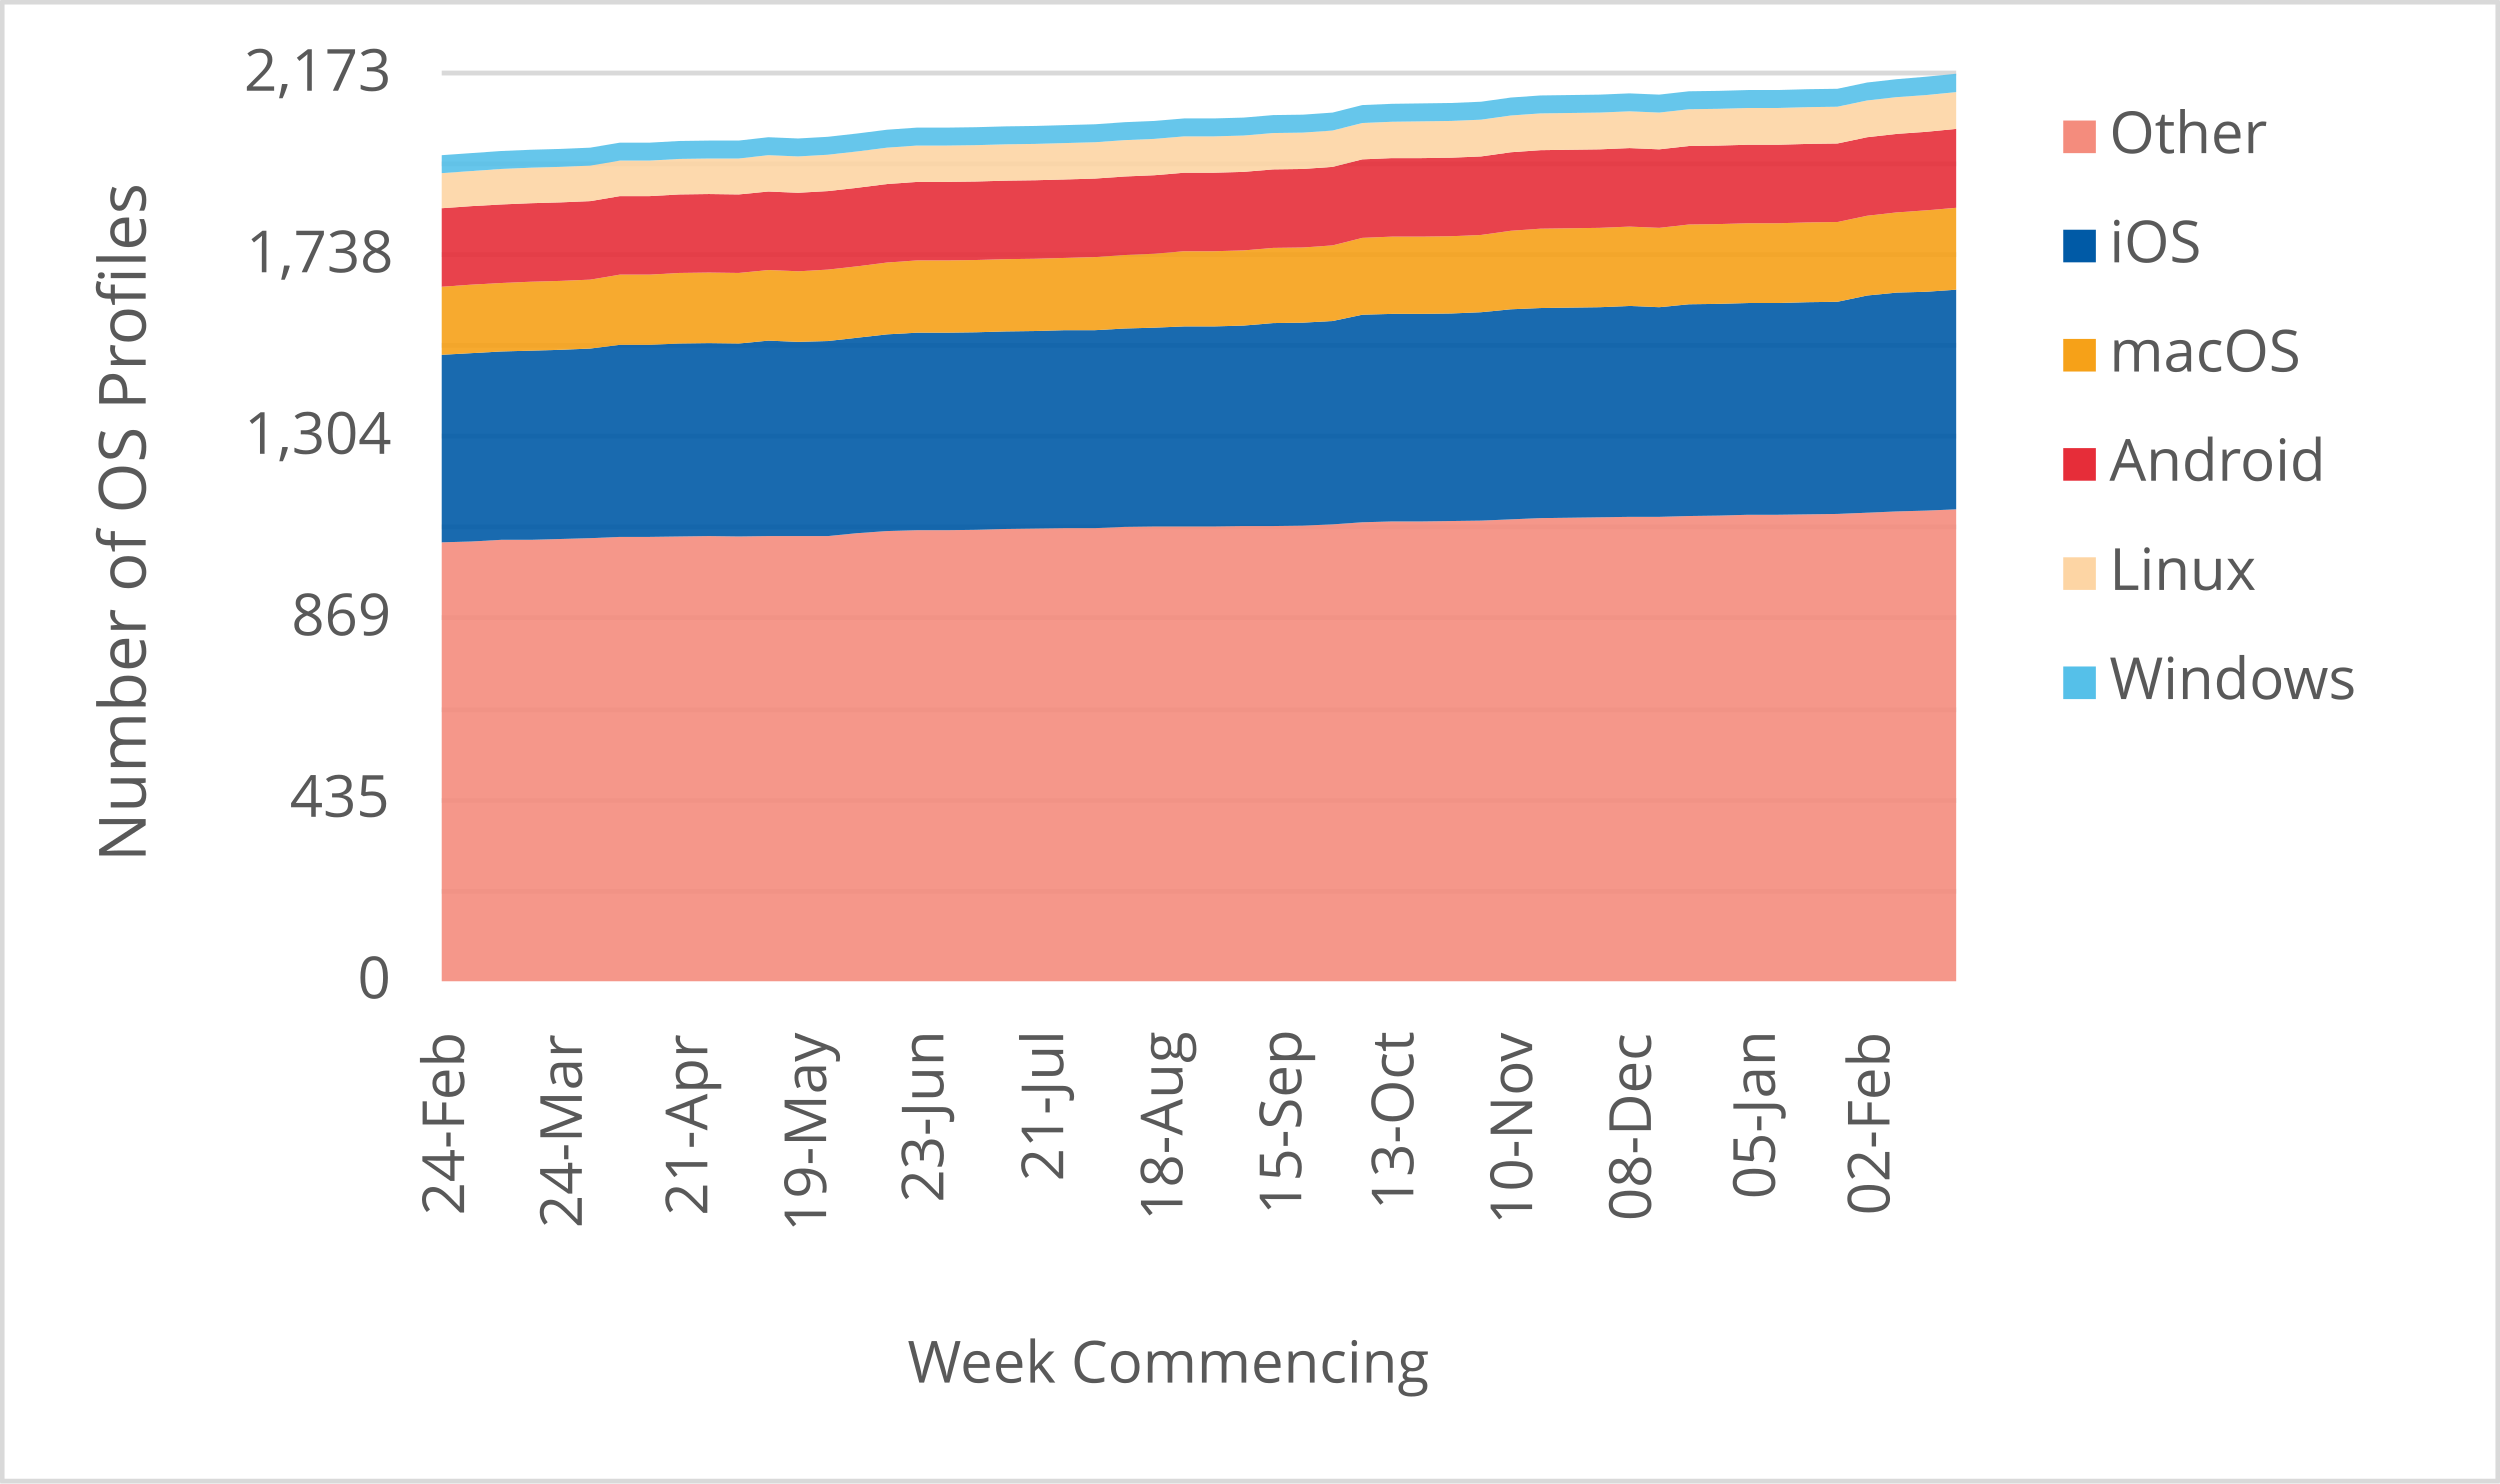
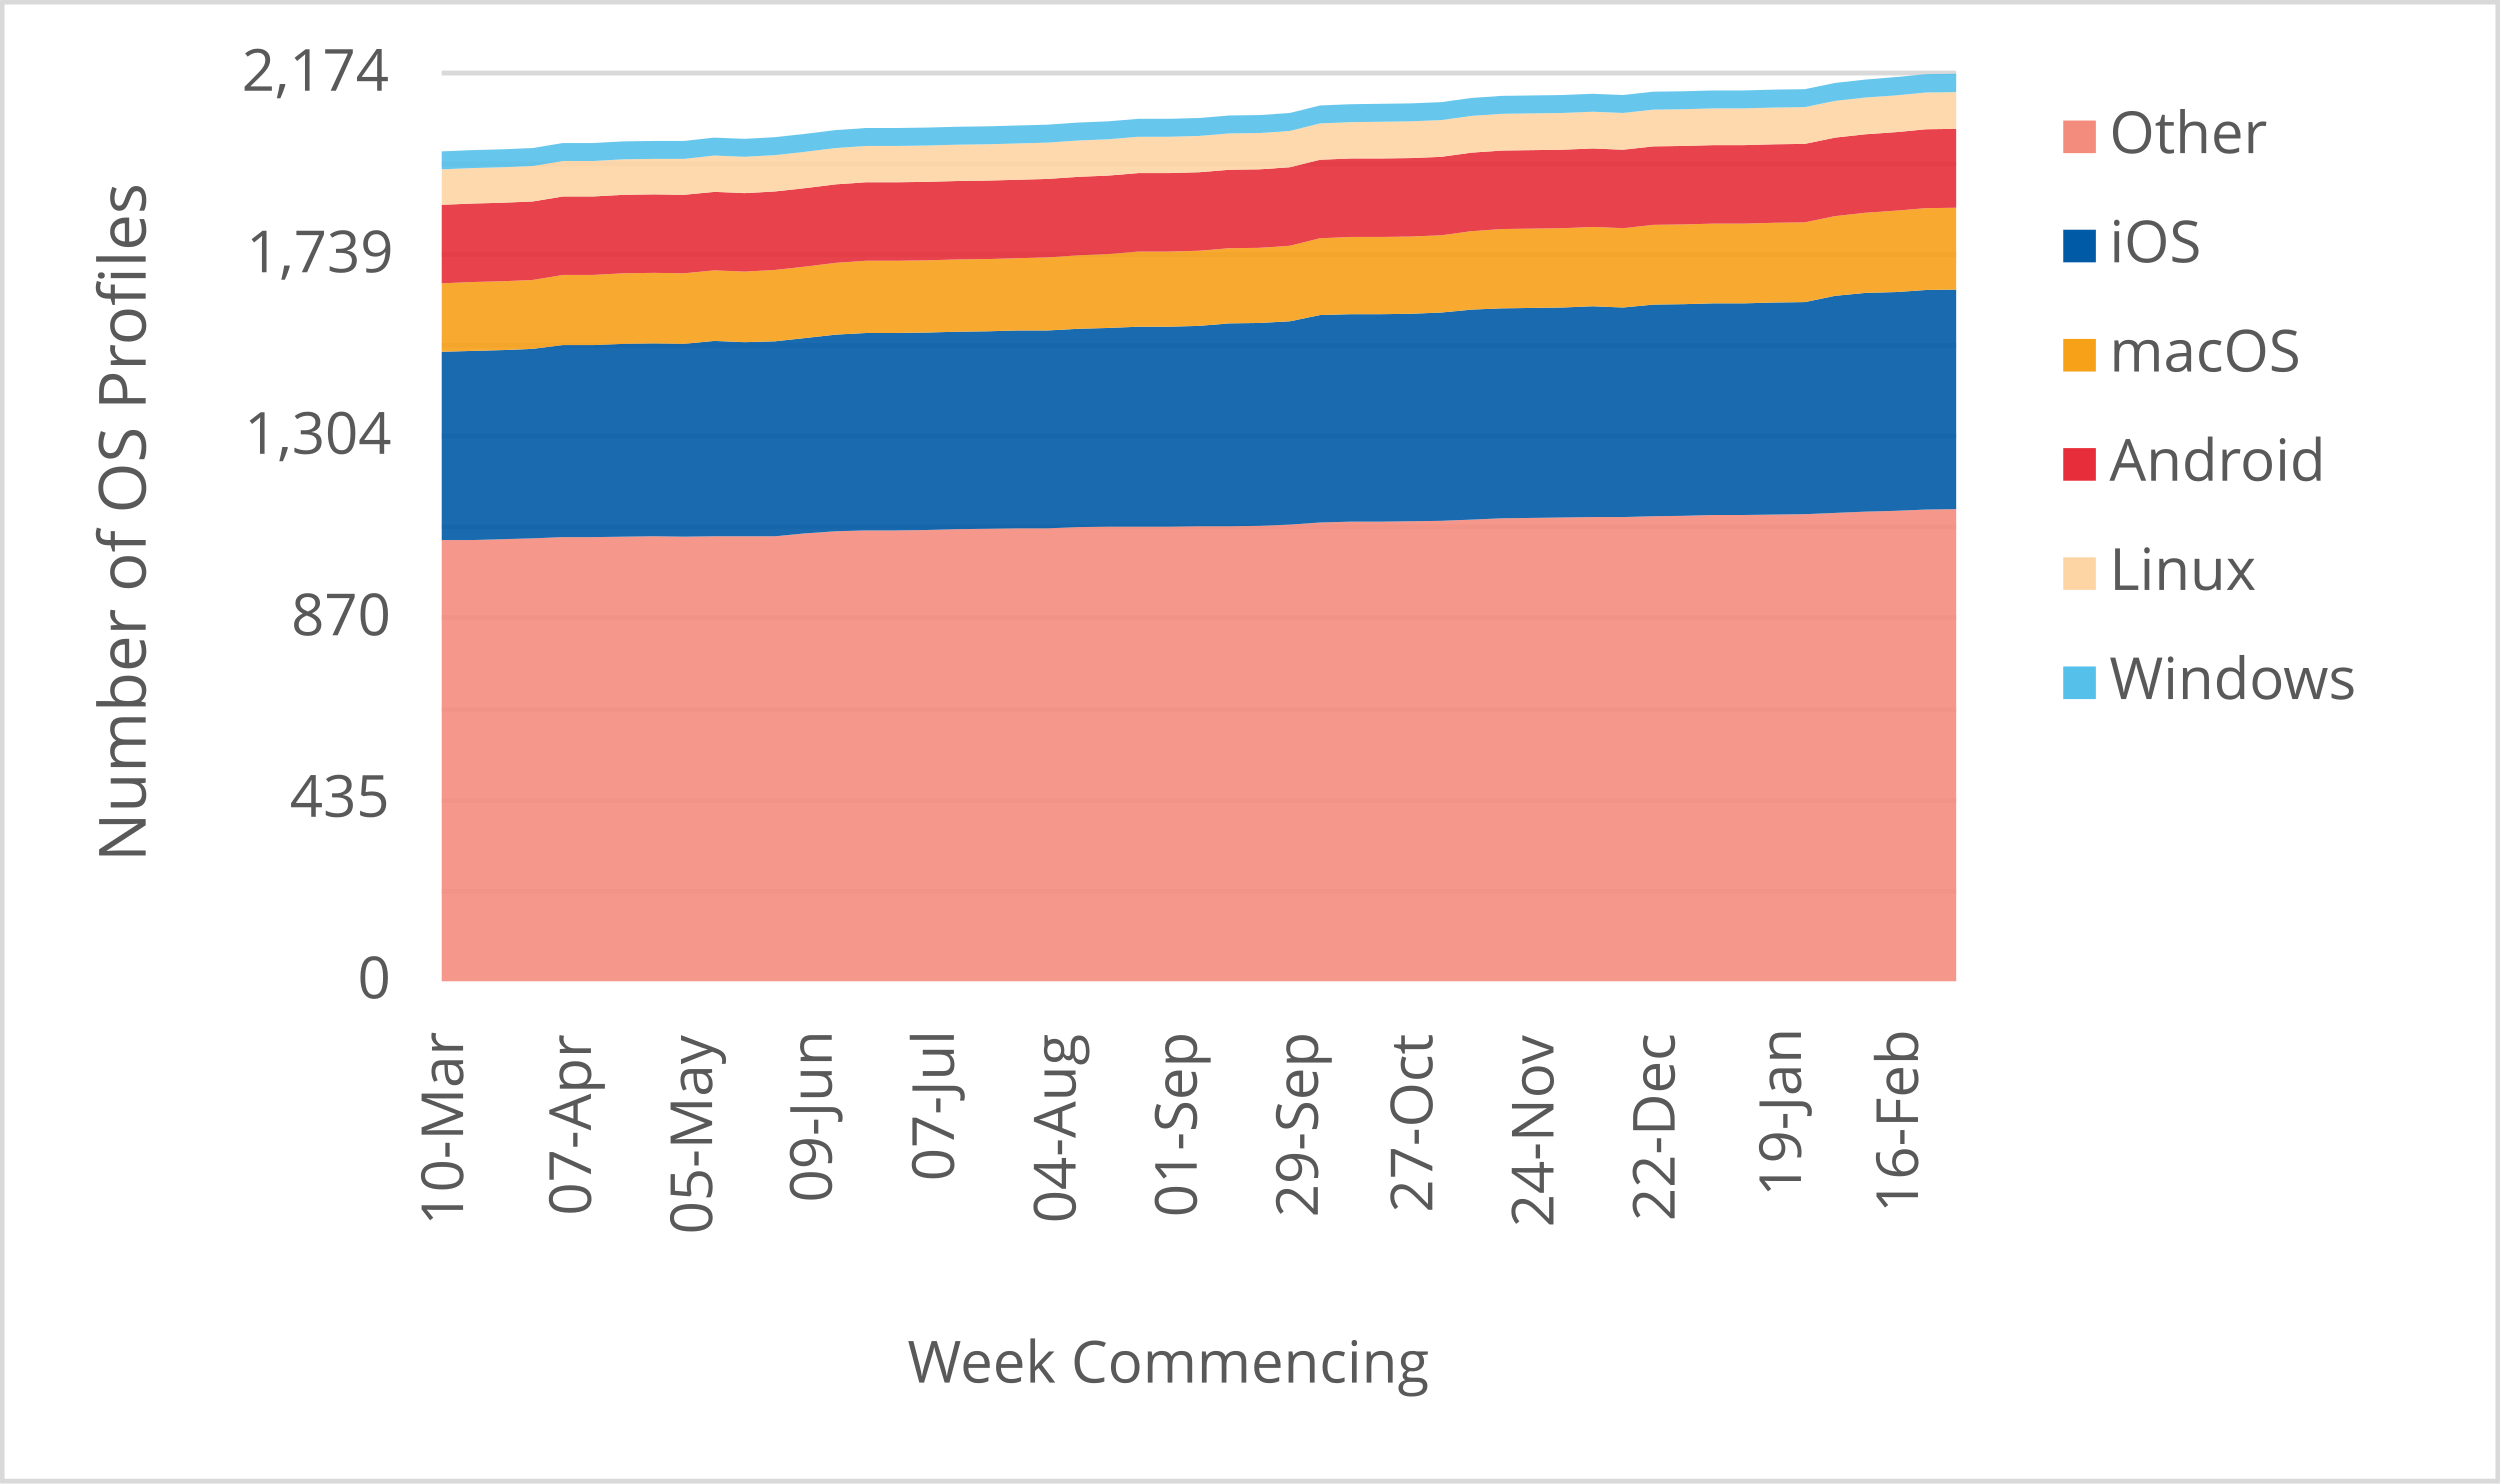
<svg xmlns="http://www.w3.org/2000/svg" width="1763" height="1046" xml:space="preserve" overflow="hidden">
  <defs>
    <clipPath id="clip0">
      <rect x="2917" y="346" width="1763" height="1046" />
    </clipPath>
  </defs>
  <g clip-path="url(#clip0)" transform="translate(-2917 -346)">
    <rect x="2918" y="347" width="1760" height="1043" fill="#FFFFFF" />
    <g>
      <path d="    M3228.5 974.532 4296.5 974.532    M3228.5 910.53 4296.5 910.53    M3228.5 846.528 4296.5 846.528    M3228.5 781.526 4296.5 781.526    M3228.5 717.524 4296.5 717.524    M3228.5 653.522 4296.5 653.522    M3228.5 589.52 4296.5 589.52    M3228.5 525.517 4296.5 525.517    M3228.5 461.515 4296.5 461.515    M3228.5 397.5 4296.5 397.5" stroke="#D9D9D9" stroke-width="3.438" stroke-linejoin="round" stroke-miterlimit="10" fill="none" />
    </g>
    <g>
      <path d="M 1038.5 4296.5 1038.5" stroke="#D9D9D9" stroke-width="3.438" stroke-linejoin="round" stroke-miterlimit="10" fill="none" fill-rule="evenodd" />
    </g>
    <g>
-       <text fill="#595959" font-family="Verdana,Open Sans,DejaVu Sans,sans-serif" font-weight="400" font-size="41" transform="matrix(6.12323e-17 -1 1 6.12323e-17 3244.275 1203.082)">24-Feb</text>
+       <text fill="#595959" font-family="Verdana,Open Sans,DejaVu Sans,sans-serif" font-weight="400" font-size="41" transform="matrix(6.12323e-17 -1 1 6.12323e-17 3243.565 1210.289)">10-Mar</text>
    </g>
    <g>
-       <text fill="#595959" font-family="Verdana,Open Sans,DejaVu Sans,sans-serif" font-weight="400" font-size="41" transform="matrix(6.12323e-17 -1 1 6.12323e-17 3327.309 1212.051)">24-Mar</text>
+       <text fill="#595959" font-family="Verdana,Open Sans,DejaVu Sans,sans-serif" font-weight="400" font-size="41" transform="matrix(6.12323e-17 -1 1 6.12323e-17 3333.729 1203.262)">07-Apr</text>
    </g>
    <g>
-       <text fill="#595959" font-family="Verdana,Open Sans,DejaVu Sans,sans-serif" font-weight="400" font-size="41" transform="matrix(6.12323e-17 -1 1 6.12323e-17 3415.799 1203.302)">21-Apr</text>
+       <text fill="#595959" font-family="Verdana,Open Sans,DejaVu Sans,sans-serif" font-weight="400" font-size="41" transform="matrix(6.12323e-17 -1 1 6.12323e-17 3419.169 1216.475)">05-May</text>
    </g>
    <g>
-       <text fill="#595959" font-family="Verdana,Open Sans,DejaVu Sans,sans-serif" font-weight="400" font-size="41" transform="matrix(6.12323e-17 -1 1 6.12323e-17 3499.563 1214.753)">19-May</text>
+       <text fill="#595959" font-family="Verdana,Open Sans,DejaVu Sans,sans-serif" font-weight="400" font-size="41" transform="matrix(6.12323e-17 -1 1 6.12323e-17 3503.538 1194.013)">09-Jun</text>
    </g>
    <g>
-       <text fill="#595959" font-family="Verdana,Open Sans,DejaVu Sans,sans-serif" font-weight="400" font-size="41" transform="matrix(6.12323e-17 -1 1 6.12323e-17 3582.257 1194.053)">23-Jun</text>
+       <text fill="#595959" font-family="Verdana,Open Sans,DejaVu Sans,sans-serif" font-weight="400" font-size="41" transform="matrix(6.12323e-17 -1 1 6.12323e-17 3589.689 1178.999)">07-Jul</text>
    </g>
    <g>
-       <text fill="#595959" font-family="Verdana,Open Sans,DejaVu Sans,sans-serif" font-weight="400" font-size="41" transform="matrix(6.12323e-17 -1 1 6.12323e-17 3666.752 1179.039)">21-Jul</text>
+       <text fill="#595959" font-family="Verdana,Open Sans,DejaVu Sans,sans-serif" font-weight="400" font-size="41" transform="matrix(6.12323e-17 -1 1 6.12323e-17 3675.489 1208.627)">04-Aug</text>
    </g>
    <g>
-       <text fill="#595959" font-family="Verdana,Open Sans,DejaVu Sans,sans-serif" font-weight="400" font-size="41" transform="matrix(6.12323e-17 -1 1 6.12323e-17 3750.858 1206.906)">18-Aug</text>
+       <text fill="#595959" font-family="Verdana,Open Sans,DejaVu Sans,sans-serif" font-weight="400" font-size="41" transform="matrix(6.12323e-17 -1 1 6.12323e-17 3760.929 1204.383)">01-Sep</text>
    </g>
    <g>
-       <text fill="#595959" font-family="Verdana,Open Sans,DejaVu Sans,sans-serif" font-weight="400" font-size="41" transform="matrix(6.12323e-17 -1 1 6.12323e-17 3834.622 1202.662)">15-Sep</text>
+       <text fill="#595959" font-family="Verdana,Open Sans,DejaVu Sans,sans-serif" font-weight="400" font-size="41" transform="matrix(6.12323e-17 -1 1 6.12323e-17 3846.349 1204.423)">29-Sep</text>
    </g>
    <g>
-       <text fill="#595959" font-family="Verdana,Open Sans,DejaVu Sans,sans-serif" font-weight="400" font-size="41" transform="matrix(6.12323e-17 -1 1 6.12323e-17 3913.682 1199.378)">13-Oct</text>
+       <text fill="#595959" font-family="Verdana,Open Sans,DejaVu Sans,sans-serif" font-weight="400" font-size="41" transform="matrix(6.12323e-17 -1 1 6.12323e-17 3927.085 1201.14)">27-Oct</text>
    </g>
    <g>
-       <text fill="#595959" font-family="Verdana,Open Sans,DejaVu Sans,sans-serif" font-weight="400" font-size="41" transform="matrix(6.12323e-17 -1 1 6.12323e-17 3997.447 1209.708)">10-Nov</text>
+       <text fill="#595959" font-family="Verdana,Open Sans,DejaVu Sans,sans-serif" font-weight="400" font-size="41" transform="matrix(6.12323e-17 -1 1 6.12323e-17 4012.505 1211.47)">24-Nov</text>
    </g>
    <g>
-       <text fill="#595959" font-family="Verdana,Open Sans,DejaVu Sans,sans-serif" font-weight="400" font-size="41" transform="matrix(6.12323e-17 -1 1 6.12323e-17 4081.212 1207.086)">08-Dec</text>
+       <text fill="#595959" font-family="Verdana,Open Sans,DejaVu Sans,sans-serif" font-weight="400" font-size="41" transform="matrix(6.12323e-17 -1 1 6.12323e-17 4097.945 1207.126)">22-Dec</text>
    </g>
    <g>
-       <text fill="#595959" font-family="Verdana,Open Sans,DejaVu Sans,sans-serif" font-weight="400" font-size="41" transform="matrix(6.12323e-17 -1 1 6.12323e-17 4168.63 1191.651)">05-Jan</text>
+       <text fill="#595959" font-family="Verdana,Open Sans,DejaVu Sans,sans-serif" font-weight="400" font-size="41" transform="matrix(6.12323e-17 -1 1 6.12323e-17 4187.038 1189.929)">19-Jan</text>
    </g>
    <g>
-       <text fill="#595959" font-family="Verdana,Open Sans,DejaVu Sans,sans-serif" font-weight="400" font-size="41" transform="matrix(6.12323e-17 -1 1 6.12323e-17 4249.452 1203.042)">02-Feb</text>
+       <text fill="#595959" font-family="Verdana,Open Sans,DejaVu Sans,sans-serif" font-weight="400" font-size="41" transform="matrix(6.12323e-17 -1 1 6.12323e-17 4269.555 1201.32)">16-Feb</text>
    </g>
    <g>
      <text fill="#595959" font-family="Verdana,Open Sans,DejaVu Sans,sans-serif" font-weight="400" font-size="41" transform="matrix(1 0 0 1 3169.141 1050)">0</text>
    </g>
    <g>
      <text fill="#595959" font-family="Verdana,Open Sans,DejaVu Sans,sans-serif" font-weight="400" font-size="41" transform="matrix(1 0 0 1 3121.395 922)">435</text>
    </g>
    <g>
-       <text fill="#595959" font-family="Verdana,Open Sans,DejaVu Sans,sans-serif" font-weight="400" font-size="41" transform="matrix(1 0 0 1 3122.456 794)">869</text>
+       <text fill="#595959" font-family="Verdana,Open Sans,DejaVu Sans,sans-serif" font-weight="400" font-size="41" transform="matrix(1 0 0 1 3122.295 794)">870</text>
    </g>
    <g>
      <text fill="#595959" font-family="Verdana,Open Sans,DejaVu Sans,sans-serif" font-weight="400" font-size="41" transform="matrix(1 0 0 1 3089.263 666)">1,304</text>
    </g>
    <g>
-       <text fill="#595959" font-family="Verdana,Open Sans,DejaVu Sans,sans-serif" font-weight="400" font-size="41" transform="matrix(1 0 0 1 3090.564 538)">1,738</text>
+       <text fill="#595959" font-family="Verdana,Open Sans,DejaVu Sans,sans-serif" font-weight="400" font-size="41" transform="matrix(1 0 0 1 3090.645 538)">1,739</text>
    </g>
    <g>
-       <text fill="#595959" font-family="Verdana,Open Sans,DejaVu Sans,sans-serif" font-weight="400" font-size="41" transform="matrix(1 0 0 1 3089.083 410)">2,173</text>
+       <text fill="#595959" font-family="Verdana,Open Sans,DejaVu Sans,sans-serif" font-weight="400" font-size="41" transform="matrix(1 0 0 1 3087.501 410)">2,174</text>
    </g>
    <g>
      <text fill="#595959" font-family="Verdana,Open Sans,DejaVu Sans,sans-serif" font-weight="400" font-size="41" transform="matrix(1 0 0 1 3556.971 1321)">Week Commencing</text>
    </g>
    <g>
      <text fill="#595959" font-family="Verdana,Open Sans,DejaVu Sans,sans-serif" font-weight="400" font-size="46" transform="matrix(6.12323e-17 -1 1 6.12323e-17 3019.73 953.792)">Number of OS Profiles</text>
    </g>
    <rect x="2918.5" y="347.5" width="1760" height="1043" stroke="#D9D9D9" stroke-width="3.438" stroke-linejoin="round" stroke-miterlimit="10" fill="none" />
    <g>
-       <path d="M3228.5 1038 3249.441 1038 3270.382 1038 3291.324 1038 3312.265 1038 3333.206 1038 3354.147 1038 3375.088 1038 3396.029 1038 3416.971 1038 3437.912 1038 3458.853 1038 3479.794 1038 3500.735 1038 3521.676 1038 3542.618 1038 3563.559 1038 3584.5 1038 3605.441 1038 3626.382 1038 3647.324 1038 3668.265 1038 3689.206 1038 3710.147 1038 3731.088 1038 3752.029 1038 3772.971 1038 3793.912 1038 3814.853 1038 3835.794 1038 3856.735 1038 3877.676 1038 3898.618 1038 3919.559 1038 3940.5 1038 3961.441 1038 3982.382 1038 4003.324 1038 4024.265 1038 4045.206 1038 4066.147 1038 4087.088 1038 4108.029 1038 4128.971 1038 4149.912 1038 4170.853 1038 4191.794 1038 4212.735 1038 4233.676 1038 4254.618 1038 4275.559 1038 4296.5 1038 4296.5 705.188 4275.559 706.072 4254.618 706.661 4233.676 707.544 4212.735 708.428 4191.794 708.723 4170.853 709.017 4149.912 709.017 4128.971 709.606 4108.029 709.901 4087.088 710.49 4066.147 710.49 4045.206 710.784 4024.265 711.079 4003.324 711.373 3982.382 712.257 3961.441 713.14 3940.5 713.435 3919.559 713.729 3898.618 713.729 3877.676 714.318 3856.735 715.791 3835.794 716.675 3814.853 716.969 3793.912 716.969 3772.971 717.264 3752.029 717.264 3731.088 717.264 3710.147 717.558 3689.206 718.442 3668.265 718.442 3647.324 718.736 3626.382 719.031 3605.441 719.62 3584.5 719.914 3563.559 719.914 3542.618 720.503 3521.676 721.976 3500.735 724.038 3479.794 724.038 3458.853 724.038 3437.912 724.332 3416.971 724.038 3396.029 724.332 3375.088 724.627 3354.147 724.627 3333.206 725.51 3312.265 726.099 3291.324 726.688 3270.382 726.688 3249.441 727.867 3228.5 728.456 3228.5 1038Z" fill="#f48c7d" opacity="0.9" />
+       <path d="M3228.5 1038 3249.86 1038 3271.22 1038 3292.58 1038 3313.94 1038 3335.3 1038 3356.66 1038 3378.02 1038 3399.38 1038 3420.74 1038 3442.1 1038 3463.46 1038 3484.82 1038 3506.18 1038 3527.54 1038 3548.9 1038 3570.26 1038 3591.62 1038 3612.98 1038 3634.34 1038 3655.7 1038 3677.06 1038 3698.42 1038 3719.78 1038 3741.14 1038 3762.5 1038 3783.86 1038 3805.22 1038 3826.58 1038 3847.94 1038 3869.3 1038 3890.66 1038 3912.02 1038 3933.38 1038 3954.74 1038 3976.1 1038 3997.46 1038 4018.82 1038 4040.18 1038 4061.54 1038 4082.9 1038 4104.26 1038 4125.62 1038 4146.98 1038 4168.34 1038 4189.7 1038 4211.06 1038 4232.42 1038 4253.78 1038 4275.14 1038 4296.5 1038 4296.5 705.047 4275.14 705.341 4253.78 706.224 4232.42 706.813 4211.06 707.696 4189.7 708.58 4168.34 708.874 4146.98 709.168 4125.62 709.168 4104.26 709.757 4082.9 710.052 4061.54 710.64 4040.18 710.64 4018.82 710.935 3997.46 711.229 3976.1 711.523 3954.74 712.407 3933.38 713.29 3912.02 713.584 3890.66 713.879 3869.3 713.879 3847.94 714.467 3826.58 715.939 3805.22 716.822 3783.86 717.117 3762.5 717.117 3741.14 717.411 3719.78 717.411 3698.42 717.411 3677.06 717.706 3655.7 718.589 3634.34 718.589 3612.98 718.883 3591.62 719.178 3570.26 719.766 3548.9 720.061 3527.54 720.061 3506.18 720.649 3484.82 722.121 3463.46 724.182 3442.1 724.182 3420.74 724.182 3399.38 724.477 3378.02 724.182 3356.66 724.477 3335.3 724.771 3313.94 724.771 3292.58 725.654 3271.22 726.243 3249.86 726.832 3228.5 726.832 3228.5 1038Z" fill="#f48c7d" opacity="0.9" />
    </g>
    <g>
-       <path d="M3228.5 728.456 3249.441 727.867 3270.382 726.688 3291.324 726.688 3312.265 726.099 3333.206 725.51 3354.147 724.627 3375.088 724.627 3396.029 724.332 3416.971 724.038 3437.912 724.332 3458.853 724.038 3479.794 724.038 3500.735 724.038 3521.676 721.976 3542.618 720.503 3563.559 719.914 3584.5 719.914 3605.441 719.62 3626.382 719.031 3647.324 718.736 3668.265 718.442 3689.206 718.442 3710.147 717.558 3731.088 717.264 3752.029 717.264 3772.971 717.264 3793.912 716.969 3814.853 716.969 3835.794 716.675 3856.735 715.791 3877.676 714.318 3898.618 713.729 3919.559 713.729 3940.5 713.435 3961.441 713.14 3982.382 712.257 4003.324 711.373 4024.265 711.079 4045.206 710.784 4066.147 710.49 4087.088 710.49 4108.029 709.901 4128.971 709.606 4149.912 709.017 4170.853 709.017 4191.794 708.723 4212.735 708.428 4233.676 707.544 4254.618 706.661 4275.559 706.072 4296.5 705.188 4296.5 550.269 4275.559 551.741 4254.618 552.33 4233.676 554.392 4212.735 558.81 4191.794 559.104 4170.853 559.694 4149.912 559.694 4128.971 560.283 4108.029 560.577 4087.088 562.639 4066.147 561.755 4045.206 562.639 4024.265 562.933 4003.324 563.228 3982.382 564.111 3961.441 566.173 3940.5 567.057 3919.559 567.351 3898.618 567.351 3877.676 567.94 3856.735 572.358 3835.794 573.536 3814.853 573.831 3793.912 575.598 3772.971 576.187 3752.029 576.187 3731.088 577.07 3710.147 577.659 3689.206 578.838 3668.265 578.838 3647.324 579.427 3626.382 579.721 3605.441 580.31 3584.5 580.605 3563.559 580.605 3542.618 581.783 3521.676 584.139 3500.735 586.495 3479.794 587.084 3458.853 586.201 3437.912 588.262 3416.971 587.968 3396.029 588.262 3375.088 589.146 3354.147 589.146 3333.206 591.797 3312.265 592.68 3291.324 593.269 3270.382 593.858 3249.441 595.036 3228.5 596.214 3228.5 728.456Z" fill="#005aa6" opacity="0.9" />
+       <path d="M3228.5 726.832 3249.86 726.832 3271.22 726.243 3292.58 725.654 3313.94 724.771 3335.3 724.771 3356.66 724.477 3378.02 724.182 3399.38 724.477 3420.74 724.182 3442.1 724.182 3463.46 724.182 3484.82 722.121 3506.18 720.649 3527.54 720.061 3548.9 720.061 3570.26 719.766 3591.62 719.178 3612.98 718.883 3634.34 718.589 3655.7 718.589 3677.06 717.706 3698.42 717.411 3719.78 717.411 3741.14 717.411 3762.5 717.117 3783.86 717.117 3805.22 716.822 3826.58 715.939 3847.94 714.467 3869.3 713.879 3890.66 713.879 3912.02 713.584 3933.38 713.29 3954.74 712.407 3976.1 711.523 3997.46 711.229 4018.82 710.935 4040.18 710.64 4061.54 710.64 4082.9 710.052 4104.26 709.757 4125.62 709.168 4146.98 709.168 4168.34 708.874 4189.7 708.58 4211.06 707.696 4232.42 706.813 4253.78 706.224 4275.14 705.341 4296.5 705.047 4296.5 550.199 4275.14 550.493 4253.78 551.965 4232.42 552.554 4211.06 554.615 4189.7 559.03 4168.34 559.325 4146.98 559.914 4125.62 559.914 4104.26 560.502 4082.9 560.797 4061.54 562.857 4040.18 561.974 4018.82 562.857 3997.46 563.152 3976.1 563.446 3954.74 564.329 3933.38 566.39 3912.02 567.273 3890.66 567.568 3869.3 567.568 3847.94 568.156 3826.58 572.572 3805.22 573.75 3783.86 574.044 3762.5 575.81 3741.14 576.399 3719.78 576.399 3698.42 577.282 3677.06 577.871 3655.7 579.049 3634.34 579.049 3612.98 579.638 3591.62 579.932 3570.26 580.521 3548.9 580.815 3527.54 580.815 3506.18 581.993 3484.82 584.348 3463.46 586.703 3442.1 587.292 3420.74 586.408 3399.38 588.469 3378.02 588.175 3356.66 588.469 3335.3 589.352 3313.94 589.352 3292.58 592.002 3271.22 592.885 3249.86 593.474 3228.5 594.063 3228.5 726.832Z" fill="#005aa6" opacity="0.9" />
    </g>
    <g>
-       <path d="M3228.5 596.214 3249.441 595.036 3270.382 593.858 3291.324 593.269 3312.265 592.68 3333.206 591.797 3354.147 589.146 3375.088 589.146 3396.029 588.262 3416.971 587.968 3437.912 588.262 3458.853 586.201 3479.794 587.084 3500.735 586.495 3521.676 584.139 3542.618 581.783 3563.559 580.605 3584.5 580.605 3605.441 580.31 3626.382 579.721 3647.324 579.427 3668.265 578.838 3689.206 578.838 3710.147 577.659 3731.088 577.07 3752.029 576.187 3772.971 576.187 3793.912 575.598 3814.853 573.831 3835.794 573.536 3856.735 572.358 3877.676 567.94 3898.618 567.351 3919.559 567.351 3940.5 567.057 3961.441 566.173 3982.382 564.111 4003.324 563.228 4024.265 562.933 4045.206 562.639 4066.147 561.755 4087.088 562.639 4108.029 560.577 4128.971 560.283 4149.912 559.694 4170.853 559.694 4191.794 559.104 4212.735 558.81 4233.676 554.392 4254.618 552.33 4275.559 551.741 4296.5 550.269 4296.5 492.542 4275.559 494.309 4254.618 495.782 4233.676 498.138 4212.735 502.556 4191.794 502.85 4170.853 503.439 4149.912 503.439 4128.971 504.029 4108.029 504.323 4087.088 506.679 4066.147 505.796 4045.206 506.679 4024.265 506.974 4003.324 507.268 3982.382 508.741 3961.441 511.686 3940.5 512.57 3919.559 512.864 3898.618 512.864 3877.676 513.748 3856.735 519.049 3835.794 520.522 3814.853 520.816 3793.912 522.584 3772.971 523.173 3752.029 523.173 3731.088 524.94 3710.147 525.823 3689.206 527.296 3668.265 527.885 3647.324 528.474 3626.382 528.769 3605.441 529.358 3584.5 529.652 3563.559 529.652 3542.618 531.125 3521.676 533.775 3500.735 536.132 3479.794 537.31 3458.853 536.426 3437.912 538.488 3416.971 538.193 3396.029 538.488 3375.088 539.666 3354.147 539.666 3333.206 543.2 3312.265 544.084 3291.324 544.673 3270.382 545.556 3249.441 546.734 3228.5 548.207 3228.5 596.214Z" fill="#f6a118" opacity="0.9" />
+       <path d="M3228.5 594.063 3249.86 593.474 3271.22 592.885 3292.58 592.002 3313.94 589.352 3335.3 589.352 3356.66 588.469 3378.02 588.175 3399.38 588.469 3420.74 586.408 3442.1 587.292 3463.46 586.703 3484.82 584.348 3506.18 581.993 3527.54 580.815 3548.9 580.815 3570.26 580.521 3591.62 579.932 3612.98 579.638 3634.34 579.049 3655.7 579.049 3677.06 577.871 3698.42 577.282 3719.78 576.399 3741.14 576.399 3762.5 575.81 3783.86 574.044 3805.22 573.75 3826.58 572.572 3847.94 568.156 3869.3 567.568 3890.66 567.568 3912.02 567.273 3933.38 566.39 3954.74 564.329 3976.1 563.446 3997.46 563.152 4018.82 562.857 4040.18 561.974 4061.54 562.857 4082.9 560.797 4104.26 560.502 4125.62 559.914 4146.98 559.914 4168.34 559.325 4189.7 559.03 4211.06 554.615 4232.42 552.554 4253.78 551.965 4275.14 550.493 4296.5 550.199 4296.5 492.499 4275.14 492.793 4253.78 494.559 4232.42 496.031 4211.06 498.386 4189.7 502.802 4168.34 503.097 4146.98 503.685 4125.62 503.685 4104.26 504.274 4082.9 504.569 4061.54 506.924 4040.18 506.04 4018.82 506.924 3997.46 507.218 3976.1 507.512 3954.74 508.984 3933.38 511.928 3912.02 512.811 3890.66 513.106 3869.3 513.106 3847.94 513.989 3826.58 519.288 3805.22 520.76 3783.86 521.054 3762.5 522.821 3741.14 523.409 3719.78 523.409 3698.42 525.176 3677.06 526.059 3655.7 527.531 3634.34 528.12 3612.98 528.708 3591.62 529.003 3570.26 529.592 3548.9 529.886 3527.54 529.886 3506.18 531.358 3484.82 534.007 3463.46 536.362 3442.1 537.54 3420.74 536.657 3399.38 538.718 3378.02 538.423 3356.66 538.718 3335.3 539.895 3313.94 539.895 3292.58 543.428 3271.22 544.311 3249.86 544.9 3228.5 545.783 3228.5 594.063Z" fill="#f6a118" opacity="0.9" />
    </g>
    <g>
-       <path d="M3228.5 548.207 3249.441 546.734 3270.382 545.556 3291.324 544.673 3312.265 544.084 3333.206 543.2 3354.147 539.666 3375.088 539.666 3396.029 538.488 3416.971 538.193 3437.912 538.488 3458.853 536.426 3479.794 537.31 3500.735 536.132 3521.676 533.775 3542.618 531.125 3563.559 529.652 3584.5 529.652 3605.441 529.358 3626.382 528.769 3647.324 528.474 3668.265 527.885 3689.206 527.296 3710.147 525.823 3731.088 524.94 3752.029 523.173 3772.971 523.173 3793.912 522.584 3814.853 520.816 3835.794 520.522 3856.735 519.049 3877.676 513.748 3898.618 512.864 3919.559 512.864 3940.5 512.57 3961.441 511.686 3982.382 508.741 4003.324 507.268 4024.265 506.974 4045.206 506.679 4066.147 505.796 4087.088 506.679 4108.029 504.323 4128.971 504.029 4149.912 503.439 4170.853 503.439 4191.794 502.85 4212.735 502.556 4233.676 498.138 4254.618 495.782 4275.559 494.309 4296.5 492.542 4296.5 436.877 4275.559 438.939 4254.618 440.411 4233.676 442.768 4212.735 447.185 4191.794 447.48 4170.853 448.069 4149.912 448.069 4128.971 448.658 4108.029 448.953 4087.088 451.309 4066.147 450.425 4045.206 451.309 4024.265 451.603 4003.324 451.898 3982.382 453.37 3961.441 456.316 3940.5 457.199 3919.559 457.494 3898.618 457.494 3877.676 458.377 3856.735 463.679 3835.794 465.151 3814.853 465.446 3793.912 467.213 3772.971 467.802 3752.029 467.802 3731.088 469.569 3710.147 470.453 3689.206 471.925 3668.265 472.514 3647.324 473.104 3626.382 473.398 3605.441 473.987 3584.5 474.282 3563.559 474.282 3542.618 475.754 3521.676 478.405 3500.735 480.761 3479.794 481.939 3458.853 481.056 3437.912 483.117 3416.971 482.823 3396.029 483.117 3375.088 484.295 3354.147 484.295 3333.206 487.83 3312.265 488.713 3291.324 489.302 3270.382 490.186 3249.441 491.364 3228.5 492.837 3228.5 548.207Z" fill="#e62d39" opacity="0.9" />
+       <path d="M3228.5 545.783 3249.86 544.9 3271.22 544.311 3292.58 543.428 3313.94 539.895 3335.3 539.895 3356.66 538.718 3378.02 538.423 3399.38 538.718 3420.74 536.657 3442.1 537.54 3463.46 536.362 3484.82 534.007 3506.18 531.358 3527.54 529.886 3548.9 529.886 3570.26 529.592 3591.62 529.003 3612.98 528.708 3634.34 528.12 3655.7 527.531 3677.06 526.059 3698.42 525.176 3719.78 523.409 3741.14 523.409 3762.5 522.821 3783.86 521.054 3805.22 520.76 3826.58 519.288 3847.94 513.989 3869.3 513.106 3890.66 513.106 3912.02 512.811 3933.38 511.928 3954.74 508.984 3976.1 507.512 3997.46 507.218 4018.82 506.924 4040.18 506.04 4061.54 506.924 4082.9 504.569 4104.26 504.274 4125.62 503.685 4146.98 503.685 4168.34 503.097 4189.7 502.802 4211.06 498.386 4232.42 496.031 4253.78 494.559 4275.14 492.793 4296.5 492.499 4296.5 436.859 4275.14 437.154 4253.78 439.214 4232.42 440.686 4211.06 443.041 4189.7 447.457 4168.34 447.752 4146.98 448.34 4125.62 448.34 4104.26 448.929 4082.9 449.224 4061.54 451.579 4040.18 450.695 4018.82 451.579 3997.46 451.873 3976.1 452.167 3954.74 453.639 3933.38 456.583 3912.02 457.466 3890.66 457.761 3869.3 457.761 3847.94 458.644 3826.58 463.943 3805.22 465.415 3783.86 465.709 3762.5 467.476 3741.14 468.064 3719.78 468.064 3698.42 469.831 3677.06 470.714 3655.7 472.186 3634.34 472.775 3612.98 473.363 3591.62 473.658 3570.26 474.247 3548.9 474.541 3527.54 474.541 3506.18 476.013 3484.82 478.662 3463.46 481.017 3442.1 482.195 3420.74 481.312 3399.38 483.373 3378.02 483.078 3356.66 483.373 3335.3 484.55 3313.94 484.55 3292.58 488.083 3271.22 488.966 3249.86 489.555 3228.5 490.438 3228.5 545.783Z" fill="#e62d39" opacity="0.9" />
    </g>
    <g>
-       <path d="M3228.5 492.837 3249.441 491.364 3270.382 490.186 3291.324 489.302 3312.265 488.713 3333.206 487.83 3354.147 484.295 3375.088 484.295 3396.029 483.117 3416.971 482.823 3437.912 483.117 3458.853 481.056 3479.794 481.939 3500.735 480.761 3521.676 478.405 3542.618 475.754 3563.559 474.282 3584.5 474.282 3605.441 473.987 3626.382 473.398 3647.324 473.104 3668.265 472.514 3689.206 471.925 3710.147 470.453 3731.088 469.569 3752.029 467.802 3772.971 467.802 3793.912 467.213 3814.853 465.446 3835.794 465.151 3856.735 463.679 3877.676 458.377 3898.618 457.494 3919.559 457.494 3940.5 457.199 3961.441 456.316 3982.382 453.37 4003.324 451.898 4024.265 451.603 4045.206 451.309 4066.147 450.425 4087.088 451.309 4108.029 448.953 4128.971 448.658 4149.912 448.069 4170.853 448.069 4191.794 447.48 4212.735 447.185 4233.676 442.768 4254.618 440.411 4275.559 438.939 4296.5 436.877 4296.5 410.959 4275.559 413.021 4254.618 414.493 4233.676 416.85 4212.735 421.267 4191.794 421.562 4170.853 422.151 4149.912 422.151 4128.971 422.74 4108.029 423.035 4087.088 425.391 4066.147 424.507 4045.206 425.391 4024.265 425.685 4003.324 425.98 3982.382 427.452 3961.441 430.398 3940.5 431.281 3919.559 431.576 3898.618 431.87 3877.676 432.754 3856.735 438.055 3835.794 439.528 3814.853 439.822 3793.912 441.59 3772.971 442.179 3752.029 442.179 3731.088 443.946 3710.147 444.829 3689.206 446.302 3668.265 446.891 3647.324 447.48 3626.382 447.775 3605.441 448.364 3584.5 448.658 3563.559 448.658 3542.618 450.131 3521.676 452.781 3500.735 455.138 3479.794 456.316 3458.853 455.432 3437.912 457.788 3416.971 457.788 3396.029 458.083 3375.088 459.261 3354.147 459.261 3333.206 462.795 3312.265 463.679 3291.324 464.268 3270.382 465.151 3249.441 466.624 3228.5 468.097 3228.5 492.837Z" fill="#fdd5a4" opacity="0.9" />
+       <path d="M3228.5 490.438 3249.86 489.555 3271.22 488.966 3292.58 488.083 3313.94 484.55 3335.3 484.55 3356.66 483.373 3378.02 483.078 3399.38 483.373 3420.74 481.312 3442.1 482.195 3463.46 481.017 3484.82 478.662 3506.18 476.013 3527.54 474.541 3548.9 474.541 3570.26 474.247 3591.62 473.658 3612.98 473.363 3634.34 472.775 3655.7 472.186 3677.06 470.714 3698.42 469.831 3719.78 468.064 3741.14 468.064 3762.5 467.476 3783.86 465.709 3805.22 465.415 3826.58 463.943 3847.94 458.644 3869.3 457.761 3890.66 457.761 3912.02 457.466 3933.38 456.583 3954.74 453.639 3976.1 452.167 3997.46 451.873 4018.82 451.579 4040.18 450.695 4061.54 451.579 4082.9 449.224 4104.26 448.929 4125.62 448.34 4146.98 448.34 4168.34 447.752 4189.7 447.457 4211.06 443.041 4232.42 440.686 4253.78 439.214 4275.14 437.154 4296.5 436.859 4296.5 410.953 4275.14 411.247 4253.78 413.308 4232.42 414.78 4211.06 417.135 4189.7 421.551 4168.34 421.845 4146.98 422.434 4125.62 422.434 4104.26 423.023 4082.9 423.317 4061.54 425.672 4040.18 424.789 4018.82 425.672 3997.46 425.967 3976.1 426.261 3954.74 427.733 3933.38 430.677 3912.02 431.56 3890.66 431.855 3869.3 432.149 3847.94 433.032 3826.58 438.331 3805.22 439.803 3783.86 440.098 3762.5 441.864 3741.14 442.453 3719.78 442.453 3698.42 444.219 3677.06 445.102 3655.7 446.574 3634.34 447.163 3612.98 447.752 3591.62 448.046 3570.26 448.635 3548.9 448.929 3527.54 448.929 3506.18 450.401 3484.82 453.051 3463.46 455.406 3442.1 456.583 3420.74 455.7 3399.38 458.055 3378.02 458.055 3356.66 458.35 3335.3 459.527 3313.94 459.527 3292.58 463.06 3271.22 463.943 3249.86 464.532 3228.5 465.415 3228.5 490.438Z" fill="#fdd5a4" opacity="0.9" />
    </g>
    <g>
-       <path d="M3228.5 468.097 3249.441 466.624 3270.382 465.151 3291.324 464.268 3312.265 463.679 3333.206 462.795 3354.147 459.261 3375.088 459.261 3396.029 458.083 3416.971 457.788 3437.912 457.788 3458.853 455.432 3479.794 456.316 3500.735 455.138 3521.676 452.781 3542.618 450.131 3563.559 448.658 3584.5 448.658 3605.441 448.364 3626.382 447.775 3647.324 447.48 3668.265 446.891 3689.206 446.302 3710.147 444.829 3731.088 443.946 3752.029 442.179 3772.971 442.179 3793.912 441.59 3814.853 439.822 3835.794 439.528 3856.735 438.055 3877.676 432.754 3898.618 431.87 3919.559 431.576 3940.5 431.281 3961.441 430.398 3982.382 427.452 4003.324 425.98 4024.265 425.685 4045.206 425.391 4066.147 424.507 4087.088 425.391 4108.029 423.035 4128.971 422.74 4149.912 422.151 4170.853 422.151 4191.794 421.562 4212.735 421.267 4233.676 416.85 4254.618 414.493 4275.559 413.021 4296.5 410.959 4296.5 398 4275.559 400.062 4254.618 401.829 4233.676 404.185 4212.735 408.603 4191.794 408.897 4170.853 409.486 4149.912 409.486 4128.971 410.075 4108.029 410.37 4087.088 412.726 4066.147 411.843 4045.206 412.726 4024.265 413.021 4003.324 413.315 3982.382 414.788 3961.441 417.733 3940.5 418.617 3919.559 418.911 3898.618 419.206 3877.676 420.089 3856.735 425.391 3835.794 426.863 3814.853 427.158 3793.912 428.925 3772.971 429.514 3752.029 429.514 3731.088 431.281 3710.147 432.165 3689.206 433.637 3668.265 434.226 3647.324 434.815 3626.382 435.11 3605.441 435.699 3584.5 435.994 3563.559 435.994 3542.618 437.466 3521.676 440.117 3500.735 442.473 3479.794 443.651 3458.853 442.768 3437.912 445.124 3416.971 445.124 3396.029 445.418 3375.088 446.596 3354.147 446.596 3333.206 450.131 3312.265 451.014 3291.324 451.603 3270.382 452.487 3249.441 453.96 3228.5 455.432 3228.5 468.097Z" fill="#55c0e9" opacity="0.9" />
+       <path d="M3228.5 465.415 3249.86 464.532 3271.22 463.943 3292.58 463.06 3313.94 459.527 3335.3 459.527 3356.66 458.35 3378.02 458.055 3399.38 458.055 3420.74 455.7 3442.1 456.583 3463.46 455.406 3484.82 453.051 3506.18 450.401 3527.54 448.929 3548.9 448.929 3570.26 448.635 3591.62 448.046 3612.98 447.752 3634.34 447.163 3655.7 446.574 3677.06 445.102 3698.42 444.219 3719.78 442.453 3741.14 442.453 3762.5 441.864 3783.86 440.098 3805.22 439.803 3826.58 438.331 3847.94 433.032 3869.3 432.149 3890.66 431.855 3912.02 431.56 3933.38 430.677 3954.74 427.733 3976.1 426.261 3997.46 425.967 4018.82 425.672 4040.18 424.789 4061.54 425.672 4082.9 423.317 4104.26 423.023 4125.62 422.434 4146.98 422.434 4168.34 421.845 4189.7 421.551 4211.06 417.135 4232.42 414.78 4253.78 413.308 4275.14 411.247 4296.5 410.953 4296.5 398 4275.14 398.294 4253.78 400.355 4232.42 402.121 4211.06 404.477 4189.7 408.892 4168.34 409.187 4146.98 409.776 4125.62 409.776 4104.26 410.364 4082.9 410.659 4061.54 413.014 4040.18 412.131 4018.82 413.014 3997.46 413.308 3976.1 413.603 3954.74 415.075 3933.38 418.018 3912.02 418.902 3890.66 419.196 3869.3 419.49 3847.94 420.374 3826.58 425.672 3805.22 427.144 3783.86 427.439 3762.5 429.205 3741.14 429.794 3719.78 429.794 3698.42 431.56 3677.06 432.443 3655.7 433.915 3634.34 434.504 3612.98 435.093 3591.62 435.387 3570.26 435.976 3548.9 436.27 3527.54 436.27 3506.18 437.742 3484.82 440.392 3463.46 442.747 3442.1 443.925 3420.74 443.041 3399.38 445.397 3378.02 445.397 3356.66 445.691 3335.3 446.868 3313.94 446.868 3292.58 450.401 3271.22 451.284 3249.86 451.873 3228.5 452.756 3228.5 465.415Z" fill="#55c0e9" opacity="0.9" />
    </g>
    <g>
      <rect x="4372" y="431" width="23" height="23" fill="#f48c7d" />
    </g>
    <g>
      <text fill="#595959" font-family="Verdana,Open Sans,DejaVu Sans,sans-serif" font-weight="400" font-size="41" transform="matrix(1 0 0 1 4404.56 454)">Other</text>
    </g>
    <g>
      <rect x="4372" y="508" width="23" height="23" fill="#005aa6" />
    </g>
    <g>
      <text fill="#595959" font-family="Verdana,Open Sans,DejaVu Sans,sans-serif" font-weight="400" font-size="41" transform="matrix(1 0 0 1 4404.56 531)">iOS</text>
    </g>
    <g>
      <rect x="4372" y="585" width="23" height="23" fill="#f6a118" />
    </g>
    <g>
      <text fill="#595959" font-family="Verdana,Open Sans,DejaVu Sans,sans-serif" font-weight="400" font-size="41" transform="matrix(1 0 0 1 4404.56 608)">macOS</text>
    </g>
    <g>
      <rect x="4372" y="662" width="23" height="23" fill="#e62d39" />
    </g>
    <g>
      <text fill="#595959" font-family="Verdana,Open Sans,DejaVu Sans,sans-serif" font-weight="400" font-size="41" transform="matrix(1 0 0 1 4404.56 685)">Android</text>
    </g>
    <g>
      <rect x="4372" y="739" width="23" height="23" fill="#fdd5a4" />
    </g>
    <g>
      <text fill="#595959" font-family="Verdana,Open Sans,DejaVu Sans,sans-serif" font-weight="400" font-size="41" transform="matrix(1 0 0 1 4404.56 762)">Linux</text>
    </g>
    <g>
      <rect x="4372" y="816" width="23" height="23" fill="#55c0e9" />
    </g>
    <g>
      <text fill="#595959" font-family="Verdana,Open Sans,DejaVu Sans,sans-serif" font-weight="400" font-size="41" transform="matrix(1 0 0 1 4404.56 839)">Windows</text>
    </g>
  </g>
</svg>
